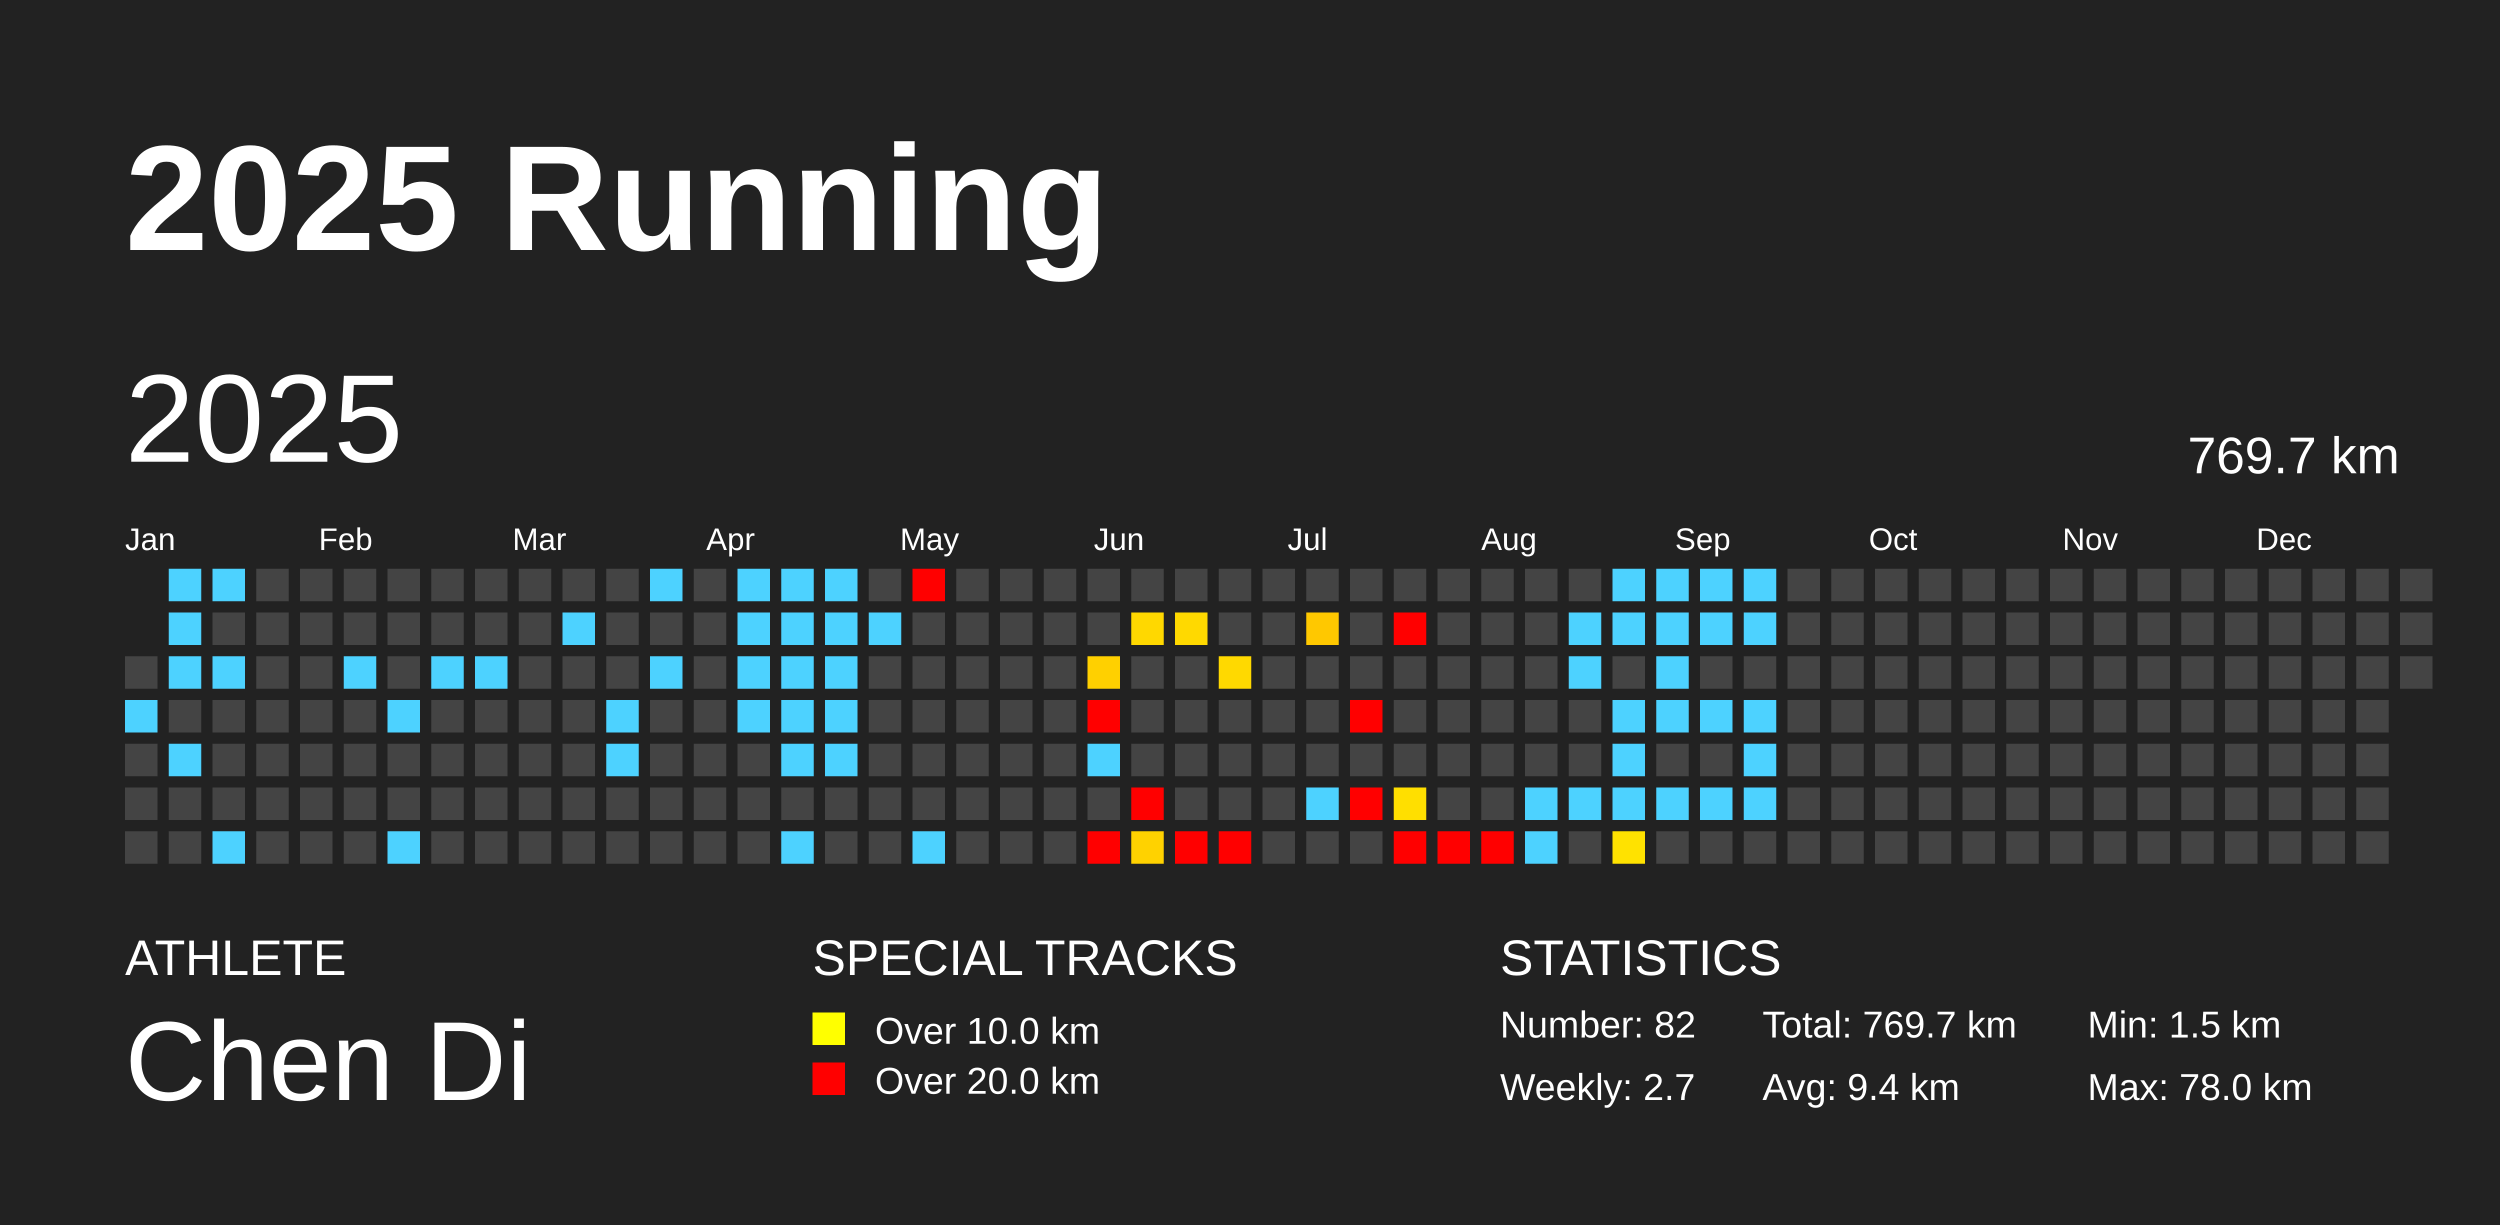
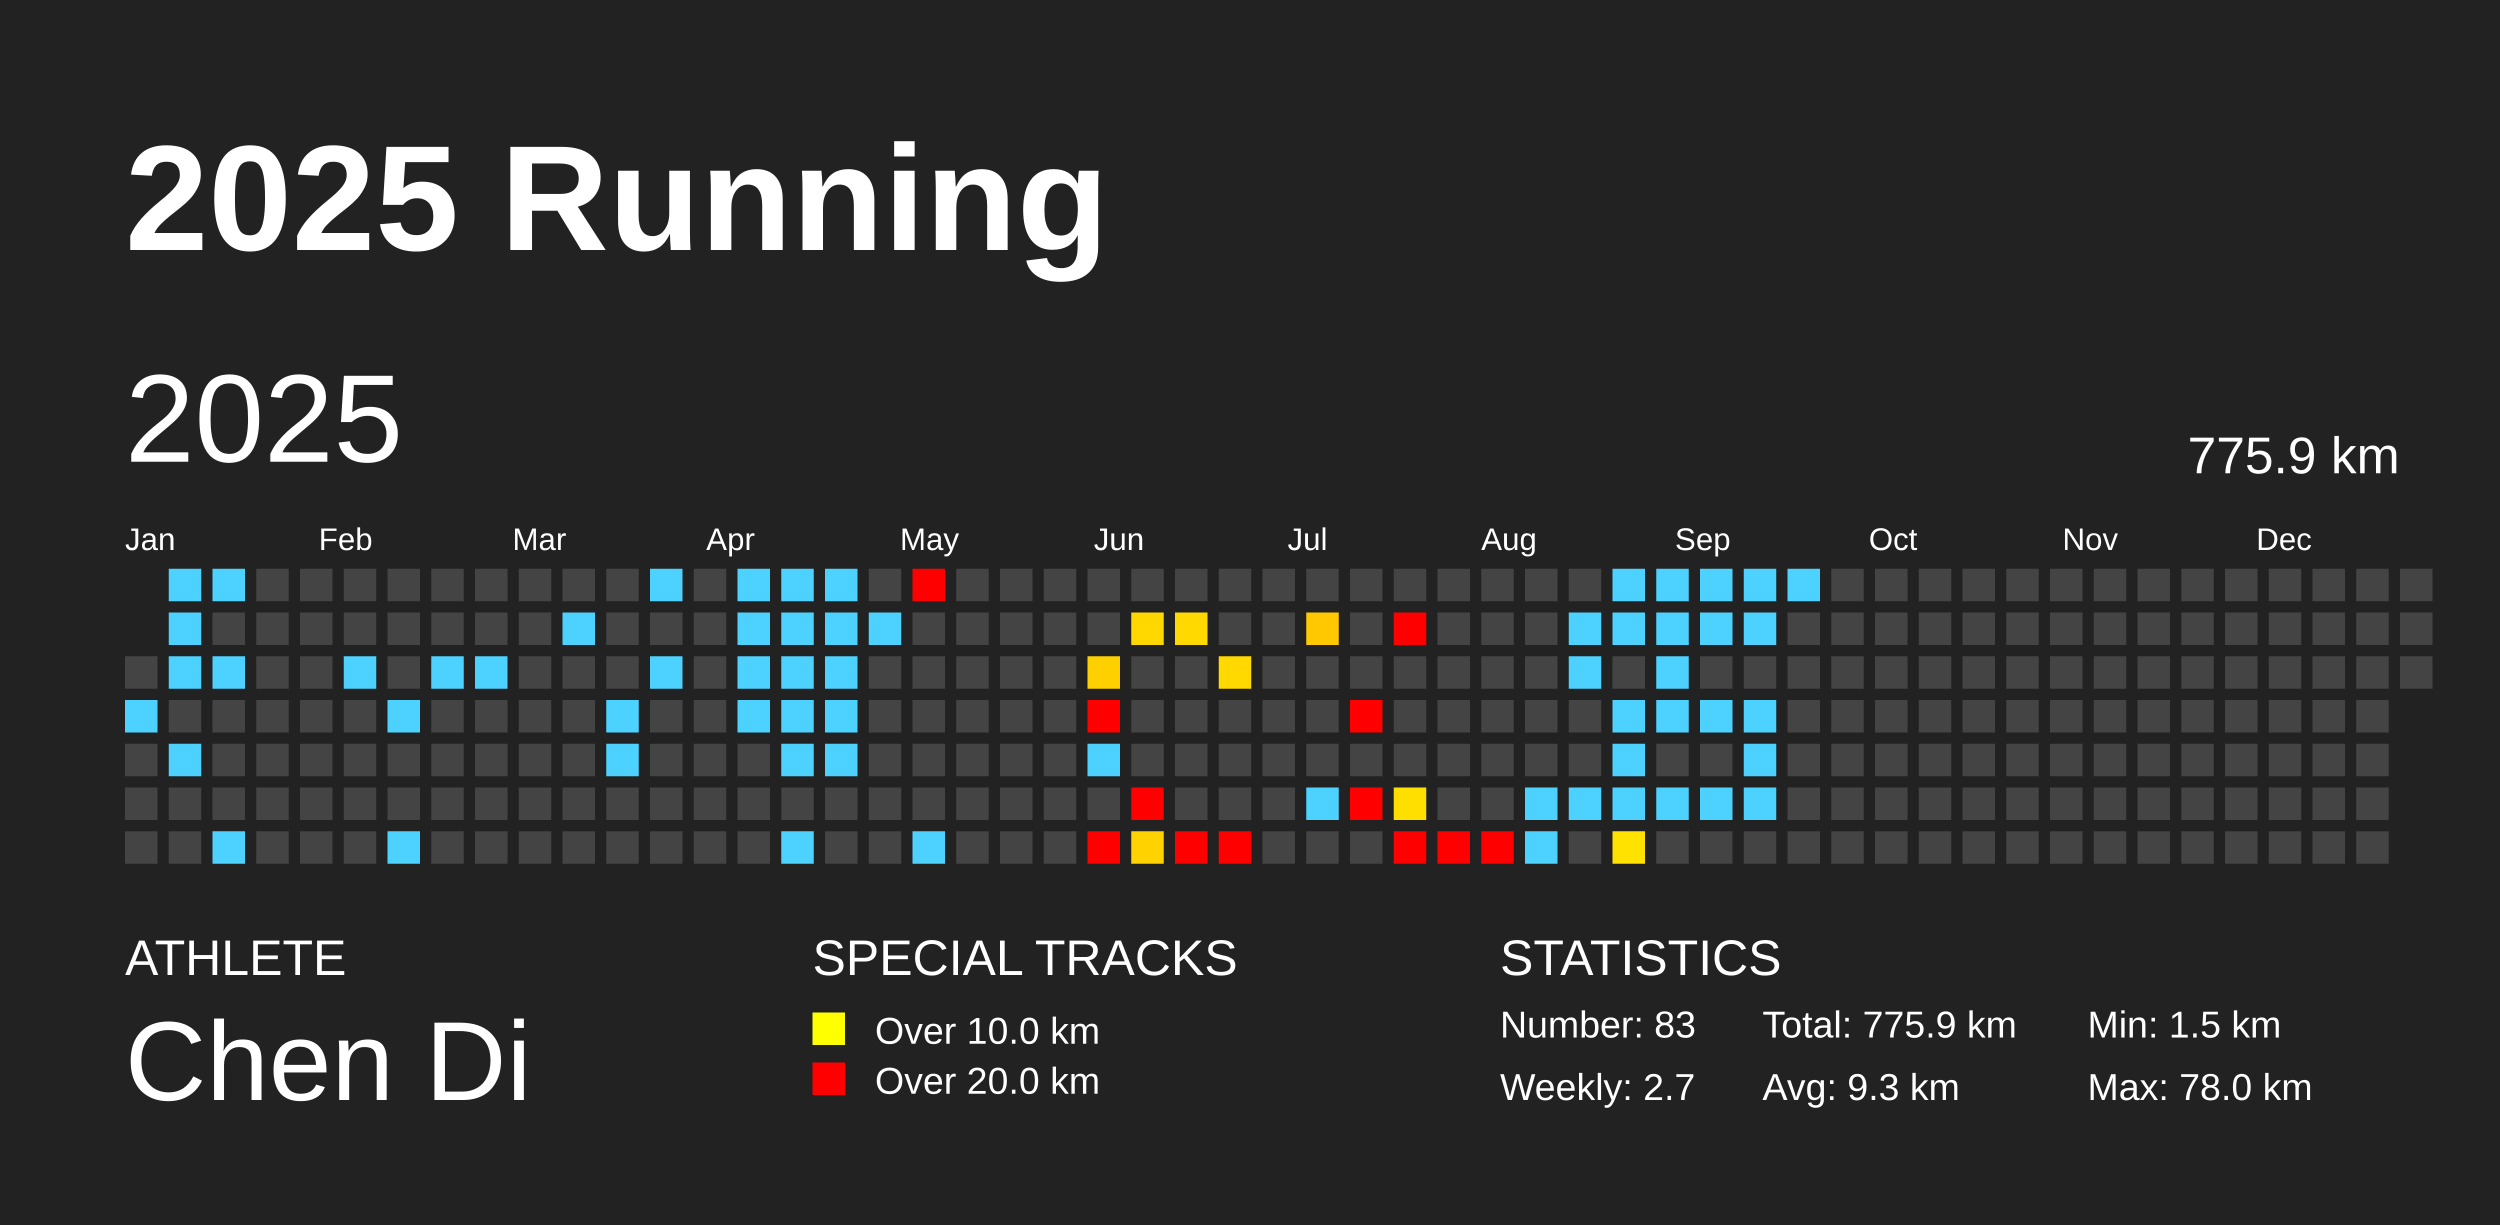
<svg xmlns="http://www.w3.org/2000/svg" baseProfile="full" height="98mm" version="1.1" viewBox="0,0,200,98" width="200mm">
  <defs />
  <rect fill="#222222" height="98" width="200" x="0" y="0" />
  <text fill="#FFFFFF" style="font-size:12px; font-family:Arial; font-weight:bold;" x="10" y="20">2025 Running</text>
  <text fill="#FFFFFF" style="font-size:4px; font-family:Arial" x="10" y="78">ATHLETE</text>
  <text fill="#FFFFFF" style="font-size:9px; font-family:Arial" x="10" y="88">Chen Di</text>
  <text fill="#FFFFFF" style="font-size:4px; font-family:Arial" x="65" y="78">SPECIAL TRACKS</text>
  <rect fill="yellow" height="2.6" width="2.6" x="65" y="81" />
  <text fill="#FFFFFF" style="font-size:3px; font-family:Arial" x="70" y="83.5">Over 10.0 km</text>
  <rect fill="red" height="2.6" width="2.6" x="65" y="85" />
  <text fill="#FFFFFF" style="font-size:3px; font-family:Arial" x="70" y="87.5">Over 20.0 km</text>
  <text fill="#FFFFFF" style="font-size:4px; font-family:Arial" x="120" y="78">STATISTICS</text>
-   <text fill="#FFFFFF" style="font-size:3px; font-family:Arial" x="120" y="83">Number: 82</text>
+   <text fill="#FFFFFF" style="font-size:3px; font-family:Arial" x="120" y="83">Number: 83</text>
  <text fill="#FFFFFF" style="font-size:3px; font-family:Arial" x="120" y="88">Weekly: 2.7</text>
-   <text fill="#FFFFFF" style="font-size:3px; font-family:Arial" x="141" y="83">Total: 769.7 km</text>
-   <text fill="#FFFFFF" style="font-size:3px; font-family:Arial" x="141" y="88">Avg: 9.4 km</text>
+   <text fill="#FFFFFF" style="font-size:3px; font-family:Arial" x="141" y="83">Total: 775.9 km</text>
+   <text fill="#FFFFFF" style="font-size:3px; font-family:Arial" x="141" y="88">Avg: 9.3 km</text>
  <text fill="#FFFFFF" style="font-size:3px; font-family:Arial" x="167" y="83">Min: 1.5 km</text>
  <text fill="#FFFFFF" style="font-size:3px; font-family:Arial" x="167" y="88">Max: 78.0 km</text>
  <text dominant-baseline="hanging" fill="#FFFFFF" style="font-size:10.0px; font-family:Arial;" x="10" y="30">2025</text>
-   <text dominant-baseline="hanging" fill="#FFFFFF" style="font-size:4.125px; font-family:Arial;" x="175" y="35">769.7 km</text>
+   <text dominant-baseline="hanging" fill="#FFFFFF" style="font-size:4.125px; font-family:Arial;" x="175" y="35">775.9 km</text>
  <text fill="#FFFFFF" style="font-size:2.5px; font-family:Arial" x="10.0" y="44">Jan</text>
  <text fill="#FFFFFF" style="font-size:2.5px; font-family:Arial" x="25.5" y="44">Feb</text>
  <text fill="#FFFFFF" style="font-size:2.5px; font-family:Arial" x="41.0" y="44">Mar</text>
  <text fill="#FFFFFF" style="font-size:2.5px; font-family:Arial" x="56.5" y="44">Apr</text>
  <text fill="#FFFFFF" style="font-size:2.5px; font-family:Arial" x="72.0" y="44">May</text>
  <text fill="#FFFFFF" style="font-size:2.5px; font-family:Arial" x="87.5" y="44">Jun</text>
  <text fill="#FFFFFF" style="font-size:2.5px; font-family:Arial" x="103.0" y="44">Jul</text>
  <text fill="#FFFFFF" style="font-size:2.5px; font-family:Arial" x="118.5" y="44">Aug</text>
  <text fill="#FFFFFF" style="font-size:2.5px; font-family:Arial" x="134.0" y="44">Sep</text>
  <text fill="#FFFFFF" style="font-size:2.5px; font-family:Arial" x="149.5" y="44">Oct</text>
  <text fill="#FFFFFF" style="font-size:2.5px; font-family:Arial" x="165.0" y="44">Nov</text>
  <text fill="#FFFFFF" style="font-size:2.5px; font-family:Arial" x="180.5" y="44">Dec</text>
  <rect fill="#444444" height="2.6" width="2.6" x="10.0" y="52.5" />
  <rect fill="#4dd2ff" height="2.6" width="2.6" x="10.0" y="56.0" />
  <rect fill="#444444" height="2.6" width="2.6" x="10.0" y="59.5" />
  <rect fill="#444444" height="2.6" width="2.6" x="10.0" y="63.0" />
  <rect fill="#444444" height="2.6" width="2.6" x="10.0" y="66.5" />
  <rect fill="#4dd2ff" height="2.6" width="2.6" x="13.5" y="45.5" />
  <rect fill="#4dd2ff" height="2.6" width="2.6" x="13.5" y="49.0" />
  <rect fill="#4dd2ff" height="2.6" width="2.6" x="13.5" y="52.5" />
  <rect fill="#444444" height="2.6" width="2.6" x="13.5" y="56.0" />
  <rect fill="#4dd2ff" height="2.6" width="2.6" x="13.5" y="59.5" />
  <rect fill="#444444" height="2.6" width="2.6" x="13.5" y="63.0" />
  <rect fill="#444444" height="2.6" width="2.6" x="13.5" y="66.5" />
  <rect fill="#4dd2ff" height="2.6" width="2.6" x="17.0" y="45.5" />
  <rect fill="#444444" height="2.6" width="2.6" x="17.0" y="49.0" />
  <rect fill="#4dd2ff" height="2.6" width="2.6" x="17.0" y="52.5" />
  <rect fill="#444444" height="2.6" width="2.6" x="17.0" y="56.0" />
  <rect fill="#444444" height="2.6" width="2.6" x="17.0" y="59.5" />
  <rect fill="#444444" height="2.6" width="2.6" x="17.0" y="63.0" />
  <rect fill="#4dd2ff" height="2.6" width="2.6" x="17.0" y="66.5" />
  <rect fill="#444444" height="2.6" width="2.6" x="20.5" y="45.5" />
  <rect fill="#444444" height="2.6" width="2.6" x="20.5" y="49.0" />
  <rect fill="#444444" height="2.6" width="2.6" x="20.5" y="52.5" />
  <rect fill="#444444" height="2.6" width="2.6" x="20.5" y="56.0" />
  <rect fill="#444444" height="2.6" width="2.6" x="20.5" y="59.5" />
  <rect fill="#444444" height="2.6" width="2.6" x="20.5" y="63.0" />
  <rect fill="#444444" height="2.6" width="2.6" x="20.5" y="66.5" />
  <rect fill="#444444" height="2.6" width="2.6" x="24.0" y="45.5" />
  <rect fill="#444444" height="2.6" width="2.6" x="24.0" y="49.0" />
  <rect fill="#444444" height="2.6" width="2.6" x="24.0" y="52.5" />
  <rect fill="#444444" height="2.6" width="2.6" x="24.0" y="56.0" />
  <rect fill="#444444" height="2.6" width="2.6" x="24.0" y="59.5" />
  <rect fill="#444444" height="2.6" width="2.6" x="24.0" y="63.0" />
  <rect fill="#444444" height="2.6" width="2.6" x="24.0" y="66.5" />
  <rect fill="#444444" height="2.6" width="2.6" x="27.5" y="45.5" />
  <rect fill="#444444" height="2.6" width="2.6" x="27.5" y="49.0" />
  <rect fill="#4dd2ff" height="2.6" width="2.6" x="27.5" y="52.5" />
  <rect fill="#444444" height="2.6" width="2.6" x="27.5" y="56.0" />
  <rect fill="#444444" height="2.6" width="2.6" x="27.5" y="59.5" />
  <rect fill="#444444" height="2.6" width="2.6" x="27.5" y="63.0" />
  <rect fill="#444444" height="2.6" width="2.6" x="27.5" y="66.5" />
  <rect fill="#444444" height="2.6" width="2.6" x="31.0" y="45.5" />
  <rect fill="#444444" height="2.6" width="2.6" x="31.0" y="49.0" />
  <rect fill="#444444" height="2.6" width="2.6" x="31.0" y="52.5" />
  <rect fill="#4dd2ff" height="2.6" width="2.6" x="31.0" y="56.0" />
  <rect fill="#444444" height="2.6" width="2.6" x="31.0" y="59.5" />
  <rect fill="#444444" height="2.6" width="2.6" x="31.0" y="63.0" />
  <rect fill="#4dd2ff" height="2.6" width="2.6" x="31.0" y="66.5" />
  <rect fill="#444444" height="2.6" width="2.6" x="34.5" y="45.5" />
  <rect fill="#444444" height="2.6" width="2.6" x="34.5" y="49.0" />
  <rect fill="#4dd2ff" height="2.6" width="2.6" x="34.5" y="52.5" />
  <rect fill="#444444" height="2.6" width="2.6" x="34.5" y="56.0" />
  <rect fill="#444444" height="2.6" width="2.6" x="34.5" y="59.5" />
  <rect fill="#444444" height="2.6" width="2.6" x="34.5" y="63.0" />
  <rect fill="#444444" height="2.6" width="2.6" x="34.5" y="66.5" />
  <rect fill="#444444" height="2.6" width="2.6" x="38.0" y="45.5" />
  <rect fill="#444444" height="2.6" width="2.6" x="38.0" y="49.0" />
  <rect fill="#4dd2ff" height="2.6" width="2.6" x="38.0" y="52.5" />
  <rect fill="#444444" height="2.6" width="2.6" x="38.0" y="56.0" />
  <rect fill="#444444" height="2.6" width="2.6" x="38.0" y="59.5" />
  <rect fill="#444444" height="2.6" width="2.6" x="38.0" y="63.0" />
  <rect fill="#444444" height="2.6" width="2.6" x="38.0" y="66.5" />
  <rect fill="#444444" height="2.6" width="2.6" x="41.5" y="45.5" />
  <rect fill="#444444" height="2.6" width="2.6" x="41.5" y="49.0" />
  <rect fill="#444444" height="2.6" width="2.6" x="41.5" y="52.5" />
  <rect fill="#444444" height="2.6" width="2.6" x="41.5" y="56.0" />
  <rect fill="#444444" height="2.6" width="2.6" x="41.5" y="59.5" />
  <rect fill="#444444" height="2.6" width="2.6" x="41.5" y="63.0" />
  <rect fill="#444444" height="2.6" width="2.6" x="41.5" y="66.5" />
  <rect fill="#444444" height="2.6" width="2.6" x="45.0" y="45.5" />
  <rect fill="#4dd2ff" height="2.6" width="2.6" x="45.0" y="49.0" />
  <rect fill="#444444" height="2.6" width="2.6" x="45.0" y="52.5" />
  <rect fill="#444444" height="2.6" width="2.6" x="45.0" y="56.0" />
  <rect fill="#444444" height="2.6" width="2.6" x="45.0" y="59.5" />
  <rect fill="#444444" height="2.6" width="2.6" x="45.0" y="63.0" />
  <rect fill="#444444" height="2.6" width="2.6" x="45.0" y="66.5" />
  <rect fill="#444444" height="2.6" width="2.6" x="48.5" y="45.5" />
  <rect fill="#444444" height="2.6" width="2.6" x="48.5" y="49.0" />
  <rect fill="#444444" height="2.6" width="2.6" x="48.5" y="52.5" />
  <rect fill="#4dd2ff" height="2.6" width="2.6" x="48.5" y="56.0" />
  <rect fill="#4dd2ff" height="2.6" width="2.6" x="48.5" y="59.5" />
  <rect fill="#444444" height="2.6" width="2.6" x="48.5" y="63.0" />
  <rect fill="#444444" height="2.6" width="2.6" x="48.5" y="66.5" />
  <rect fill="#4dd2ff" height="2.6" width="2.6" x="52.0" y="45.5" />
  <rect fill="#444444" height="2.6" width="2.6" x="52.0" y="49.0" />
  <rect fill="#4dd2ff" height="2.6" width="2.6" x="52.0" y="52.5" />
  <rect fill="#444444" height="2.6" width="2.6" x="52.0" y="56.0" />
  <rect fill="#444444" height="2.6" width="2.6" x="52.0" y="59.5" />
  <rect fill="#444444" height="2.6" width="2.6" x="52.0" y="63.0" />
  <rect fill="#444444" height="2.6" width="2.6" x="52.0" y="66.5" />
  <rect fill="#444444" height="2.6" width="2.6" x="55.5" y="45.5" />
  <rect fill="#444444" height="2.6" width="2.6" x="55.5" y="49.0" />
  <rect fill="#444444" height="2.6" width="2.6" x="55.5" y="52.5" />
  <rect fill="#444444" height="2.6" width="2.6" x="55.5" y="56.0" />
  <rect fill="#444444" height="2.6" width="2.6" x="55.5" y="59.5" />
  <rect fill="#444444" height="2.6" width="2.6" x="55.5" y="63.0" />
  <rect fill="#444444" height="2.6" width="2.6" x="55.5" y="66.5" />
  <rect fill="#4dd2ff" height="2.6" width="2.6" x="59.0" y="45.5" />
  <rect fill="#4dd2ff" height="2.6" width="2.6" x="59.0" y="49.0" />
  <rect fill="#4dd2ff" height="2.6" width="2.6" x="59.0" y="52.5" />
  <rect fill="#4dd2ff" height="2.6" width="2.6" x="59.0" y="56.0" />
  <rect fill="#444444" height="2.6" width="2.6" x="59.0" y="59.5" />
  <rect fill="#444444" height="2.6" width="2.6" x="59.0" y="63.0" />
  <rect fill="#444444" height="2.6" width="2.6" x="59.0" y="66.5" />
  <rect fill="#4dd2ff" height="2.6" width="2.6" x="62.5" y="45.5" />
  <rect fill="#4dd2ff" height="2.6" width="2.6" x="62.5" y="49.0" />
  <rect fill="#4dd2ff" height="2.6" width="2.6" x="62.5" y="52.5" />
  <rect fill="#4dd2ff" height="2.6" width="2.6" x="62.5" y="56.0" />
  <rect fill="#4dd2ff" height="2.6" width="2.6" x="62.5" y="59.5" />
  <rect fill="#444444" height="2.6" width="2.6" x="62.5" y="63.0" />
  <rect fill="#4dd2ff" height="2.6" width="2.6" x="62.5" y="66.5" />
  <rect fill="#4dd2ff" height="2.6" width="2.6" x="66.0" y="45.5" />
  <rect fill="#4dd2ff" height="2.6" width="2.6" x="66.0" y="49.0" />
  <rect fill="#4dd2ff" height="2.6" width="2.6" x="66.0" y="52.5" />
  <rect fill="#4dd2ff" height="2.6" width="2.6" x="66.0" y="56.0" />
  <rect fill="#4dd2ff" height="2.6" width="2.6" x="66.0" y="59.5" />
  <rect fill="#444444" height="2.6" width="2.6" x="66.0" y="63.0" />
  <rect fill="#444444" height="2.6" width="2.6" x="66.0" y="66.5" />
  <rect fill="#444444" height="2.6" width="2.6" x="69.5" y="45.5" />
  <rect fill="#4dd2ff" height="2.6" width="2.6" x="69.5" y="49.0" />
  <rect fill="#444444" height="2.6" width="2.6" x="69.5" y="52.5" />
  <rect fill="#444444" height="2.6" width="2.6" x="69.5" y="56.0" />
  <rect fill="#444444" height="2.6" width="2.6" x="69.5" y="59.5" />
  <rect fill="#444444" height="2.6" width="2.6" x="69.5" y="63.0" />
  <rect fill="#444444" height="2.6" width="2.6" x="69.5" y="66.5" />
  <rect fill="red" height="2.6" width="2.6" x="73.0" y="45.5" />
  <rect fill="#444444" height="2.6" width="2.6" x="73.0" y="49.0" />
  <rect fill="#444444" height="2.6" width="2.6" x="73.0" y="52.5" />
  <rect fill="#444444" height="2.6" width="2.6" x="73.0" y="56.0" />
  <rect fill="#444444" height="2.6" width="2.6" x="73.0" y="59.5" />
  <rect fill="#444444" height="2.6" width="2.6" x="73.0" y="63.0" />
  <rect fill="#4dd2ff" height="2.6" width="2.6" x="73.0" y="66.5" />
  <rect fill="#444444" height="2.6" width="2.6" x="76.5" y="45.5" />
  <rect fill="#444444" height="2.6" width="2.6" x="76.5" y="49.0" />
  <rect fill="#444444" height="2.6" width="2.6" x="76.5" y="52.5" />
  <rect fill="#444444" height="2.6" width="2.6" x="76.5" y="56.0" />
  <rect fill="#444444" height="2.6" width="2.6" x="76.5" y="59.5" />
  <rect fill="#444444" height="2.6" width="2.6" x="76.5" y="63.0" />
  <rect fill="#444444" height="2.6" width="2.6" x="76.5" y="66.5" />
  <rect fill="#444444" height="2.6" width="2.6" x="80.0" y="45.5" />
  <rect fill="#444444" height="2.6" width="2.6" x="80.0" y="49.0" />
  <rect fill="#444444" height="2.6" width="2.6" x="80.0" y="52.5" />
  <rect fill="#444444" height="2.6" width="2.6" x="80.0" y="56.0" />
  <rect fill="#444444" height="2.6" width="2.6" x="80.0" y="59.5" />
  <rect fill="#444444" height="2.6" width="2.6" x="80.0" y="63.0" />
  <rect fill="#444444" height="2.6" width="2.6" x="80.0" y="66.5" />
  <rect fill="#444444" height="2.6" width="2.6" x="83.5" y="45.5" />
  <rect fill="#444444" height="2.6" width="2.6" x="83.5" y="49.0" />
  <rect fill="#444444" height="2.6" width="2.6" x="83.5" y="52.5" />
  <rect fill="#444444" height="2.6" width="2.6" x="83.5" y="56.0" />
  <rect fill="#444444" height="2.6" width="2.6" x="83.5" y="59.5" />
  <rect fill="#444444" height="2.6" width="2.6" x="83.5" y="63.0" />
  <rect fill="#444444" height="2.6" width="2.6" x="83.5" y="66.5" />
  <rect fill="#444444" height="2.6" width="2.6" x="87.0" y="45.5" />
  <rect fill="#444444" height="2.6" width="2.6" x="87.0" y="49.0" />
  <rect fill="#ffd000" height="2.6" width="2.6" x="87.0" y="52.5" />
  <rect fill="red" height="2.6" width="2.6" x="87.0" y="56.0" />
  <rect fill="#4dd2ff" height="2.6" width="2.6" x="87.0" y="59.5" />
  <rect fill="#444444" height="2.6" width="2.6" x="87.0" y="63.0" />
  <rect fill="red" height="2.6" width="2.6" x="87.0" y="66.5" />
  <rect fill="#444444" height="2.6" width="2.6" x="90.5" y="45.5" />
  <rect fill="#ffd800" height="2.6" width="2.6" x="90.5" y="49.0" />
  <rect fill="#444444" height="2.6" width="2.6" x="90.5" y="52.5" />
  <rect fill="#444444" height="2.6" width="2.6" x="90.5" y="56.0" />
  <rect fill="#444444" height="2.6" width="2.6" x="90.5" y="59.5" />
  <rect fill="red" height="2.6" width="2.6" x="90.5" y="63.0" />
  <rect fill="#ffd200" height="2.6" width="2.6" x="90.5" y="66.5" />
  <rect fill="#444444" height="2.6" width="2.6" x="94.0" y="45.5" />
  <rect fill="#ffd900" height="2.6" width="2.6" x="94.0" y="49.0" />
  <rect fill="#444444" height="2.6" width="2.6" x="94.0" y="52.5" />
  <rect fill="#444444" height="2.6" width="2.6" x="94.0" y="56.0" />
  <rect fill="#444444" height="2.6" width="2.6" x="94.0" y="59.5" />
  <rect fill="#444444" height="2.6" width="2.6" x="94.0" y="63.0" />
  <rect fill="red" height="2.6" width="2.6" x="94.0" y="66.5" />
  <rect fill="#444444" height="2.6" width="2.6" x="97.5" y="45.5" />
  <rect fill="#444444" height="2.6" width="2.6" x="97.5" y="49.0" />
  <rect fill="#ffd900" height="2.6" width="2.6" x="97.5" y="52.5" />
  <rect fill="#444444" height="2.6" width="2.6" x="97.5" y="56.0" />
  <rect fill="#444444" height="2.6" width="2.6" x="97.5" y="59.5" />
  <rect fill="#444444" height="2.6" width="2.6" x="97.5" y="63.0" />
  <rect fill="red" height="2.6" width="2.6" x="97.5" y="66.5" />
  <rect fill="#444444" height="2.6" width="2.6" x="101.0" y="45.5" />
  <rect fill="#444444" height="2.6" width="2.6" x="101.0" y="49.0" />
  <rect fill="#444444" height="2.6" width="2.6" x="101.0" y="52.5" />
  <rect fill="#444444" height="2.6" width="2.6" x="101.0" y="56.0" />
  <rect fill="#444444" height="2.6" width="2.6" x="101.0" y="59.5" />
  <rect fill="#444444" height="2.6" width="2.6" x="101.0" y="63.0" />
  <rect fill="#444444" height="2.6" width="2.6" x="101.0" y="66.5" />
  <rect fill="#444444" height="2.6" width="2.6" x="104.5" y="45.5" />
  <rect fill="#ffc800" height="2.6" width="2.6" x="104.5" y="49.0" />
  <rect fill="#444444" height="2.6" width="2.6" x="104.5" y="52.5" />
  <rect fill="#444444" height="2.6" width="2.6" x="104.5" y="56.0" />
  <rect fill="#444444" height="2.6" width="2.6" x="104.5" y="59.5" />
  <rect fill="#4dd2ff" height="2.6" width="2.6" x="104.5" y="63.0" />
  <rect fill="#444444" height="2.6" width="2.6" x="104.5" y="66.5" />
  <rect fill="#444444" height="2.6" width="2.6" x="108.0" y="45.5" />
  <rect fill="#444444" height="2.6" width="2.6" x="108.0" y="49.0" />
  <rect fill="#444444" height="2.6" width="2.6" x="108.0" y="52.5" />
  <rect fill="red" height="2.6" width="2.6" x="108.0" y="56.0" />
  <rect fill="#444444" height="2.6" width="2.6" x="108.0" y="59.5" />
  <rect fill="red" height="2.6" width="2.6" x="108.0" y="63.0" />
  <rect fill="#444444" height="2.6" width="2.6" x="108.0" y="66.5" />
  <rect fill="#444444" height="2.6" width="2.6" x="111.5" y="45.5" />
  <rect fill="red" height="2.6" width="2.6" x="111.5" y="49.0" />
  <rect fill="#444444" height="2.6" width="2.6" x="111.5" y="52.5" />
  <rect fill="#444444" height="2.6" width="2.6" x="111.5" y="56.0" />
  <rect fill="#444444" height="2.6" width="2.6" x="111.5" y="59.5" />
  <rect fill="#ffdf00" height="2.6" width="2.6" x="111.5" y="63.0" />
  <rect fill="red" height="2.6" width="2.6" x="111.5" y="66.5" />
  <rect fill="#444444" height="2.6" width="2.6" x="115.0" y="45.5" />
  <rect fill="#444444" height="2.6" width="2.6" x="115.0" y="49.0" />
  <rect fill="#444444" height="2.6" width="2.6" x="115.0" y="52.5" />
  <rect fill="#444444" height="2.6" width="2.6" x="115.0" y="56.0" />
  <rect fill="#444444" height="2.6" width="2.6" x="115.0" y="59.5" />
  <rect fill="#444444" height="2.6" width="2.6" x="115.0" y="63.0" />
  <rect fill="red" height="2.6" width="2.6" x="115.0" y="66.5" />
  <rect fill="#444444" height="2.6" width="2.6" x="118.5" y="45.5" />
  <rect fill="#444444" height="2.6" width="2.6" x="118.5" y="49.0" />
  <rect fill="#444444" height="2.6" width="2.6" x="118.5" y="52.5" />
  <rect fill="#444444" height="2.6" width="2.6" x="118.5" y="56.0" />
  <rect fill="#444444" height="2.6" width="2.6" x="118.5" y="59.5" />
  <rect fill="#444444" height="2.6" width="2.6" x="118.5" y="63.0" />
  <rect fill="red" height="2.6" width="2.6" x="118.5" y="66.5" />
  <rect fill="#444444" height="2.6" width="2.6" x="122.0" y="45.5" />
  <rect fill="#444444" height="2.6" width="2.6" x="122.0" y="49.0" />
  <rect fill="#444444" height="2.6" width="2.6" x="122.0" y="52.5" />
  <rect fill="#444444" height="2.6" width="2.6" x="122.0" y="56.0" />
  <rect fill="#444444" height="2.6" width="2.6" x="122.0" y="59.5" />
  <rect fill="#4dd2ff" height="2.6" width="2.6" x="122.0" y="63.0" />
  <rect fill="#4dd2ff" height="2.6" width="2.6" x="122.0" y="66.5" />
  <rect fill="#444444" height="2.6" width="2.6" x="125.5" y="45.5" />
  <rect fill="#4dd2ff" height="2.6" width="2.6" x="125.5" y="49.0" />
  <rect fill="#4dd2ff" height="2.6" width="2.6" x="125.5" y="52.5" />
  <rect fill="#444444" height="2.6" width="2.6" x="125.5" y="56.0" />
  <rect fill="#444444" height="2.6" width="2.6" x="125.5" y="59.5" />
  <rect fill="#4dd2ff" height="2.6" width="2.6" x="125.5" y="63.0" />
  <rect fill="#444444" height="2.6" width="2.6" x="125.5" y="66.5" />
  <rect fill="#4dd2ff" height="2.6" width="2.6" x="129.0" y="45.5" />
  <rect fill="#4dd2ff" height="2.6" width="2.6" x="129.0" y="49.0" />
  <rect fill="#444444" height="2.6" width="2.6" x="129.0" y="52.5" />
  <rect fill="#4dd2ff" height="2.6" width="2.6" x="129.0" y="56.0" />
  <rect fill="#4dd2ff" height="2.6" width="2.6" x="129.0" y="59.5" />
  <rect fill="#4dd2ff" height="2.6" width="2.6" x="129.0" y="63.0" />
  <rect fill="#ffe200" height="2.6" width="2.6" x="129.0" y="66.5" />
  <rect fill="#4dd2ff" height="2.6" width="2.6" x="132.5" y="45.5" />
  <rect fill="#4dd2ff" height="2.6" width="2.6" x="132.5" y="49.0" />
  <rect fill="#4dd2ff" height="2.6" width="2.6" x="132.5" y="52.5" />
  <rect fill="#4dd2ff" height="2.6" width="2.6" x="132.5" y="56.0" />
  <rect fill="#444444" height="2.6" width="2.6" x="132.5" y="59.5" />
  <rect fill="#4dd2ff" height="2.6" width="2.6" x="132.5" y="63.0" />
  <rect fill="#444444" height="2.6" width="2.6" x="132.5" y="66.5" />
  <rect fill="#4dd2ff" height="2.6" width="2.6" x="136.0" y="45.5" />
  <rect fill="#4dd2ff" height="2.6" width="2.6" x="136.0" y="49.0" />
  <rect fill="#444444" height="2.6" width="2.6" x="136.0" y="52.5" />
  <rect fill="#4dd2ff" height="2.6" width="2.6" x="136.0" y="56.0" />
  <rect fill="#444444" height="2.6" width="2.6" x="136.0" y="59.5" />
  <rect fill="#4dd2ff" height="2.6" width="2.6" x="136.0" y="63.0" />
  <rect fill="#444444" height="2.6" width="2.6" x="136.0" y="66.5" />
  <rect fill="#4dd2ff" height="2.6" width="2.6" x="139.5" y="45.5" />
  <rect fill="#4dd2ff" height="2.6" width="2.6" x="139.5" y="49.0" />
  <rect fill="#444444" height="2.6" width="2.6" x="139.5" y="52.5" />
  <rect fill="#4dd2ff" height="2.6" width="2.6" x="139.5" y="56.0" />
  <rect fill="#4dd2ff" height="2.6" width="2.6" x="139.5" y="59.5" />
  <rect fill="#4dd2ff" height="2.6" width="2.6" x="139.5" y="63.0" />
  <rect fill="#444444" height="2.6" width="2.6" x="139.5" y="66.5" />
-   <rect fill="#444444" height="2.6" width="2.6" x="143.0" y="45.5" />
+   <rect fill="#4dd2ff" height="2.6" width="2.6" x="143.0" y="45.5" />
  <rect fill="#444444" height="2.6" width="2.6" x="143.0" y="49.0" />
  <rect fill="#444444" height="2.6" width="2.6" x="143.0" y="52.5" />
  <rect fill="#444444" height="2.6" width="2.6" x="143.0" y="56.0" />
  <rect fill="#444444" height="2.6" width="2.6" x="143.0" y="59.5" />
  <rect fill="#444444" height="2.6" width="2.6" x="143.0" y="63.0" />
  <rect fill="#444444" height="2.6" width="2.6" x="143.0" y="66.5" />
  <rect fill="#444444" height="2.6" width="2.6" x="146.5" y="45.5" />
  <rect fill="#444444" height="2.6" width="2.6" x="146.5" y="49.0" />
  <rect fill="#444444" height="2.6" width="2.6" x="146.5" y="52.5" />
  <rect fill="#444444" height="2.6" width="2.6" x="146.5" y="56.0" />
  <rect fill="#444444" height="2.6" width="2.6" x="146.5" y="59.5" />
  <rect fill="#444444" height="2.6" width="2.6" x="146.5" y="63.0" />
  <rect fill="#444444" height="2.6" width="2.6" x="146.5" y="66.5" />
  <rect fill="#444444" height="2.6" width="2.6" x="150.0" y="45.5" />
  <rect fill="#444444" height="2.6" width="2.6" x="150.0" y="49.0" />
  <rect fill="#444444" height="2.6" width="2.6" x="150.0" y="52.5" />
  <rect fill="#444444" height="2.6" width="2.6" x="150.0" y="56.0" />
  <rect fill="#444444" height="2.6" width="2.6" x="150.0" y="59.5" />
  <rect fill="#444444" height="2.6" width="2.6" x="150.0" y="63.0" />
  <rect fill="#444444" height="2.6" width="2.6" x="150.0" y="66.5" />
  <rect fill="#444444" height="2.6" width="2.6" x="153.5" y="45.5" />
  <rect fill="#444444" height="2.6" width="2.6" x="153.5" y="49.0" />
  <rect fill="#444444" height="2.6" width="2.6" x="153.5" y="52.5" />
  <rect fill="#444444" height="2.6" width="2.6" x="153.5" y="56.0" />
  <rect fill="#444444" height="2.6" width="2.6" x="153.5" y="59.5" />
  <rect fill="#444444" height="2.6" width="2.6" x="153.5" y="63.0" />
  <rect fill="#444444" height="2.6" width="2.6" x="153.5" y="66.5" />
  <rect fill="#444444" height="2.6" width="2.6" x="157.0" y="45.5" />
  <rect fill="#444444" height="2.6" width="2.6" x="157.0" y="49.0" />
  <rect fill="#444444" height="2.6" width="2.6" x="157.0" y="52.5" />
  <rect fill="#444444" height="2.6" width="2.6" x="157.0" y="56.0" />
  <rect fill="#444444" height="2.6" width="2.6" x="157.0" y="59.5" />
  <rect fill="#444444" height="2.6" width="2.6" x="157.0" y="63.0" />
  <rect fill="#444444" height="2.6" width="2.6" x="157.0" y="66.5" />
  <rect fill="#444444" height="2.6" width="2.6" x="160.5" y="45.5" />
  <rect fill="#444444" height="2.6" width="2.6" x="160.5" y="49.0" />
  <rect fill="#444444" height="2.6" width="2.6" x="160.5" y="52.5" />
  <rect fill="#444444" height="2.6" width="2.6" x="160.5" y="56.0" />
  <rect fill="#444444" height="2.6" width="2.6" x="160.5" y="59.5" />
  <rect fill="#444444" height="2.6" width="2.6" x="160.5" y="63.0" />
  <rect fill="#444444" height="2.6" width="2.6" x="160.5" y="66.5" />
  <rect fill="#444444" height="2.6" width="2.6" x="164.0" y="45.5" />
  <rect fill="#444444" height="2.6" width="2.6" x="164.0" y="49.0" />
  <rect fill="#444444" height="2.6" width="2.6" x="164.0" y="52.5" />
  <rect fill="#444444" height="2.6" width="2.6" x="164.0" y="56.0" />
  <rect fill="#444444" height="2.6" width="2.6" x="164.0" y="59.5" />
  <rect fill="#444444" height="2.6" width="2.6" x="164.0" y="63.0" />
  <rect fill="#444444" height="2.6" width="2.6" x="164.0" y="66.5" />
  <rect fill="#444444" height="2.6" width="2.6" x="167.5" y="45.5" />
  <rect fill="#444444" height="2.6" width="2.6" x="167.5" y="49.0" />
  <rect fill="#444444" height="2.6" width="2.6" x="167.5" y="52.5" />
  <rect fill="#444444" height="2.6" width="2.6" x="167.5" y="56.0" />
  <rect fill="#444444" height="2.6" width="2.6" x="167.5" y="59.5" />
  <rect fill="#444444" height="2.6" width="2.6" x="167.5" y="63.0" />
  <rect fill="#444444" height="2.6" width="2.6" x="167.5" y="66.5" />
  <rect fill="#444444" height="2.6" width="2.6" x="171.0" y="45.5" />
  <rect fill="#444444" height="2.6" width="2.6" x="171.0" y="49.0" />
  <rect fill="#444444" height="2.6" width="2.6" x="171.0" y="52.5" />
  <rect fill="#444444" height="2.6" width="2.6" x="171.0" y="56.0" />
  <rect fill="#444444" height="2.6" width="2.6" x="171.0" y="59.5" />
  <rect fill="#444444" height="2.6" width="2.6" x="171.0" y="63.0" />
  <rect fill="#444444" height="2.6" width="2.6" x="171.0" y="66.5" />
  <rect fill="#444444" height="2.6" width="2.6" x="174.5" y="45.5" />
  <rect fill="#444444" height="2.6" width="2.6" x="174.5" y="49.0" />
  <rect fill="#444444" height="2.6" width="2.6" x="174.5" y="52.5" />
  <rect fill="#444444" height="2.6" width="2.6" x="174.5" y="56.0" />
  <rect fill="#444444" height="2.6" width="2.6" x="174.5" y="59.5" />
  <rect fill="#444444" height="2.6" width="2.6" x="174.5" y="63.0" />
  <rect fill="#444444" height="2.6" width="2.6" x="174.5" y="66.5" />
  <rect fill="#444444" height="2.6" width="2.6" x="178.0" y="45.5" />
  <rect fill="#444444" height="2.6" width="2.6" x="178.0" y="49.0" />
  <rect fill="#444444" height="2.6" width="2.6" x="178.0" y="52.5" />
  <rect fill="#444444" height="2.6" width="2.6" x="178.0" y="56.0" />
  <rect fill="#444444" height="2.6" width="2.6" x="178.0" y="59.5" />
  <rect fill="#444444" height="2.6" width="2.6" x="178.0" y="63.0" />
  <rect fill="#444444" height="2.6" width="2.6" x="178.0" y="66.5" />
  <rect fill="#444444" height="2.6" width="2.6" x="181.5" y="45.5" />
  <rect fill="#444444" height="2.6" width="2.6" x="181.5" y="49.0" />
  <rect fill="#444444" height="2.6" width="2.6" x="181.5" y="52.5" />
  <rect fill="#444444" height="2.6" width="2.6" x="181.5" y="56.0" />
  <rect fill="#444444" height="2.6" width="2.6" x="181.5" y="59.5" />
  <rect fill="#444444" height="2.6" width="2.6" x="181.5" y="63.0" />
  <rect fill="#444444" height="2.6" width="2.6" x="181.5" y="66.5" />
  <rect fill="#444444" height="2.6" width="2.6" x="185.0" y="45.5" />
  <rect fill="#444444" height="2.6" width="2.6" x="185.0" y="49.0" />
  <rect fill="#444444" height="2.6" width="2.6" x="185.0" y="52.5" />
  <rect fill="#444444" height="2.6" width="2.6" x="185.0" y="56.0" />
  <rect fill="#444444" height="2.6" width="2.6" x="185.0" y="59.5" />
  <rect fill="#444444" height="2.6" width="2.6" x="185.0" y="63.0" />
  <rect fill="#444444" height="2.6" width="2.6" x="185.0" y="66.5" />
  <rect fill="#444444" height="2.6" width="2.6" x="188.5" y="45.5" />
  <rect fill="#444444" height="2.6" width="2.6" x="188.5" y="49.0" />
  <rect fill="#444444" height="2.6" width="2.6" x="188.5" y="52.5" />
  <rect fill="#444444" height="2.6" width="2.6" x="188.5" y="56.0" />
  <rect fill="#444444" height="2.6" width="2.6" x="188.5" y="59.5" />
  <rect fill="#444444" height="2.6" width="2.6" x="188.5" y="63.0" />
  <rect fill="#444444" height="2.6" width="2.6" x="188.5" y="66.5" />
  <rect fill="#444444" height="2.6" width="2.6" x="192.0" y="45.5" />
  <rect fill="#444444" height="2.6" width="2.6" x="192.0" y="49.0" />
  <rect fill="#444444" height="2.6" width="2.6" x="192.0" y="52.5" />
</svg>
